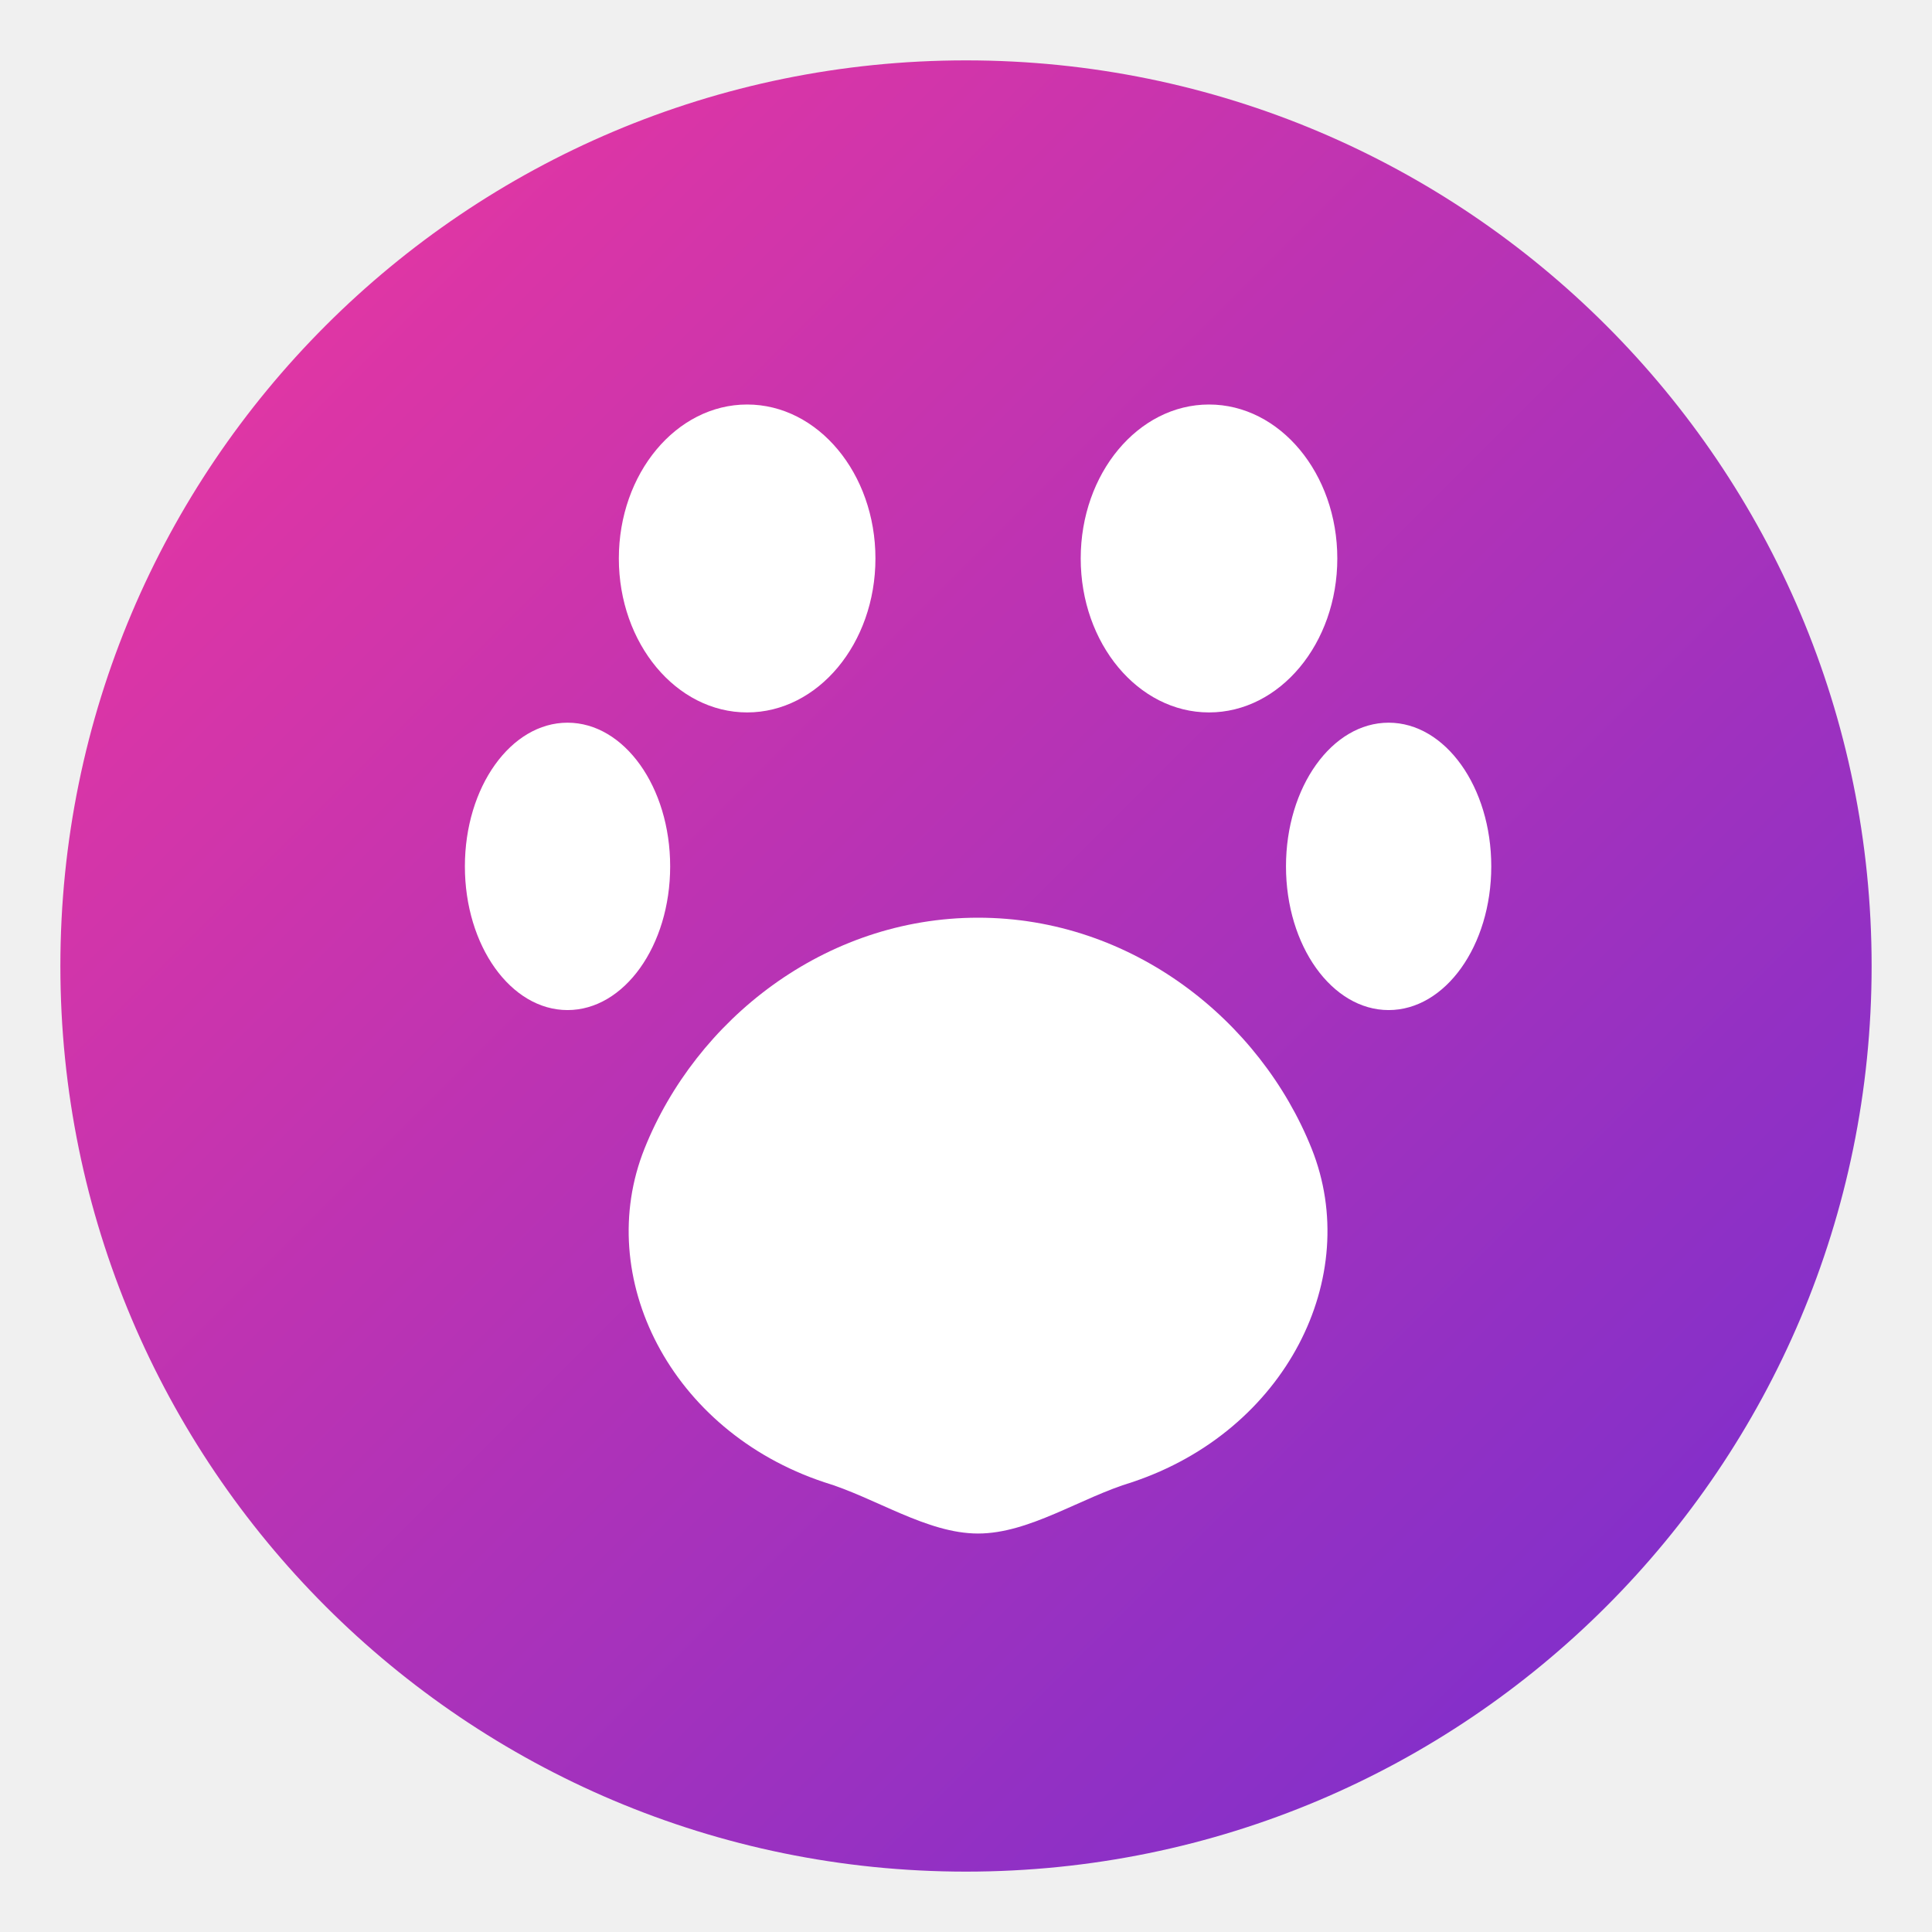
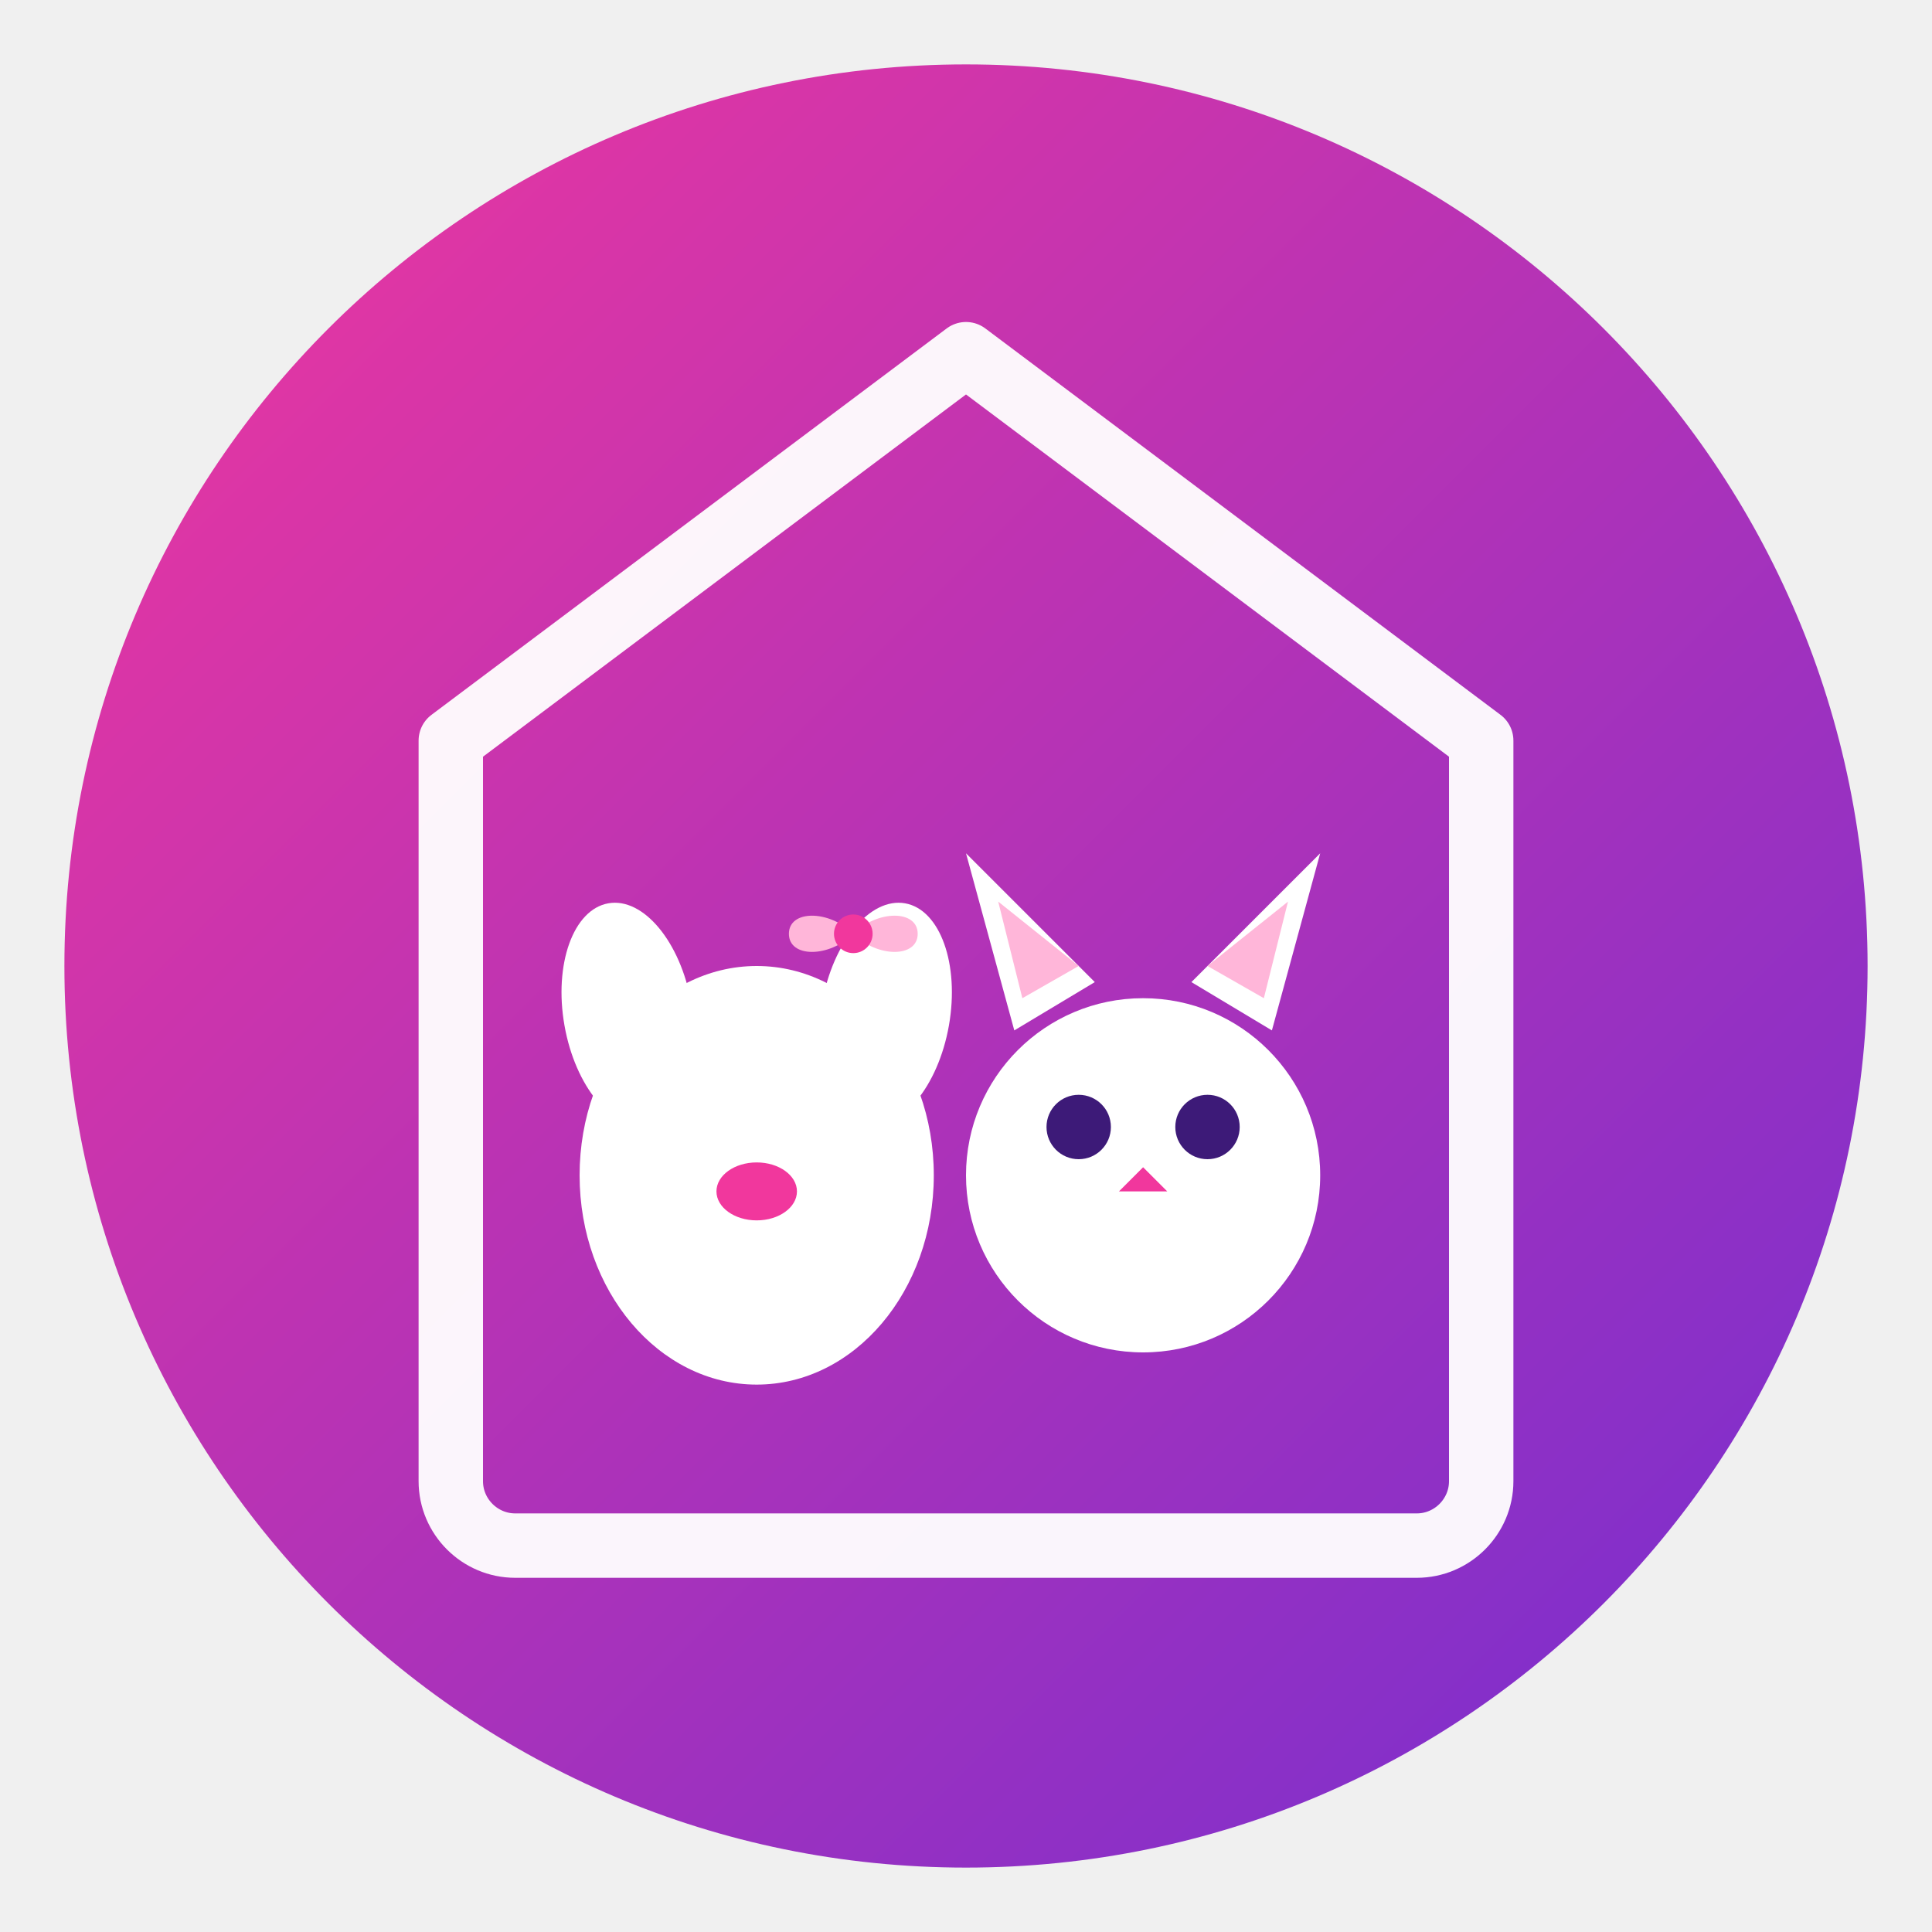
- <svg xmlns="http://www.w3.org/2000/svg" viewBox="0 0 64 64" fill="none">
+ <svg xmlns="http://www.w3.org/2000/svg" viewBox="0 0 120 120" fill="none">
  <defs>
-     <linearGradient id="pawGrad" x1="0%" y1="0%" x2="100%" y2="100%">
+     <linearGradient id="bgGrad" x1="0%" y1="0%" x2="100%" y2="100%">
      <stop offset="0%" stop-color="#F1379D" />
      <stop offset="100%" stop-color="#722ed1" />
    </linearGradient>
  </defs>
-   <circle cx="32" cy="32" r="30" fill="url(#pawGrad)" />
-   <g fill="white" transform="translate(12, 10) scale(1.7)">
-     <ellipse cx="7.5" cy="5" rx="2.5" ry="3" />
-     <ellipse cx="16.5" cy="5" rx="2.5" ry="3" />
-     <ellipse cx="4" cy="11" rx="2" ry="2.8" />
-     <ellipse cx="20" cy="11" rx="2" ry="2.8" />
-     <path d="M12 12c-3 0-5.5 2-6.5 4.5C4.5 19 6 22 9 23c1 .3 2 1 3 1s2-.7 3-1c3-1 4.5-4 3.5-6.5C17.5 14 15 12 12 12z" />
+   <circle cx="60" cy="60" r="56" fill="url(#bgGrad)" />
+   <path d="M60 22L28 46V92C28 94.2 29.8 96 32 96H88C90.2 96 92 94.2 92 92V46L60 22Z" stroke="white" stroke-width="4" stroke-linecap="round" stroke-linejoin="round" fill="none" opacity="0.95" />
+   <g transform="translate(33, 47)">
+     <ellipse cx="14" cy="26" rx="11" ry="13" fill="white" />
+     <ellipse cx="6" cy="16" rx="4" ry="7" fill="white" transform="rotate(-10, 6, 16)" />
+     <ellipse cx="22" cy="16" rx="4" ry="7" fill="white" transform="rotate(10, 22, 16)" />
+     <ellipse cx="14" cy="27" rx="2.5" ry="1.8" fill="#F1379D" />
+     <path d="M20 11c1.5-1.5 4-1.5 4 0s-2.5 1.5-4 0z" fill="#FFB6D9" />
+     <path d="M20 11c-1.5-1.5-4-1.5-4 0s2.5 1.5 4 0z" fill="#FFB6D9" />
+     <circle cx="20" cy="11" r="1.2" fill="#F1379D" />
+   </g>
+   <g transform="translate(55, 49)">
+     <circle cx="16" cy="24" r="11" fill="white" />
+     <path d="M8 15L5 4L13 12Z" fill="white" />
+     <path d="M24 15L27 4L19 12Z" fill="white" />
+     <path d="M8.5 13L7 7L12 11Z" fill="#FFB6D9" />
+     <path d="M23.5 13L25 7L20 11Z" fill="#FFB6D9" />
+     <path d="M14.5 25L16 23.5L17.5 25Z" fill="#F1379D" />
+     <circle cx="12" cy="21" r="2" fill="#3d1a78" />
+     <circle cx="20" cy="21" r="2" fill="#3d1a78" />
  </g>
</svg>
